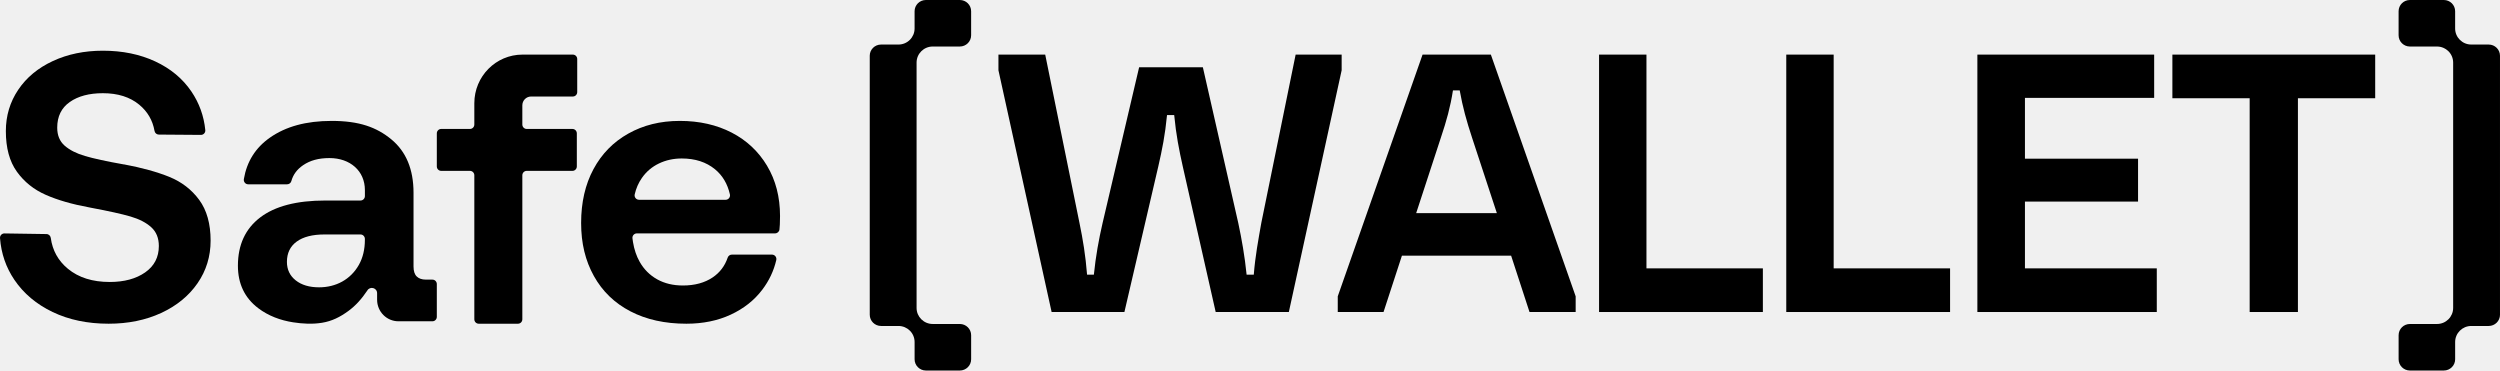
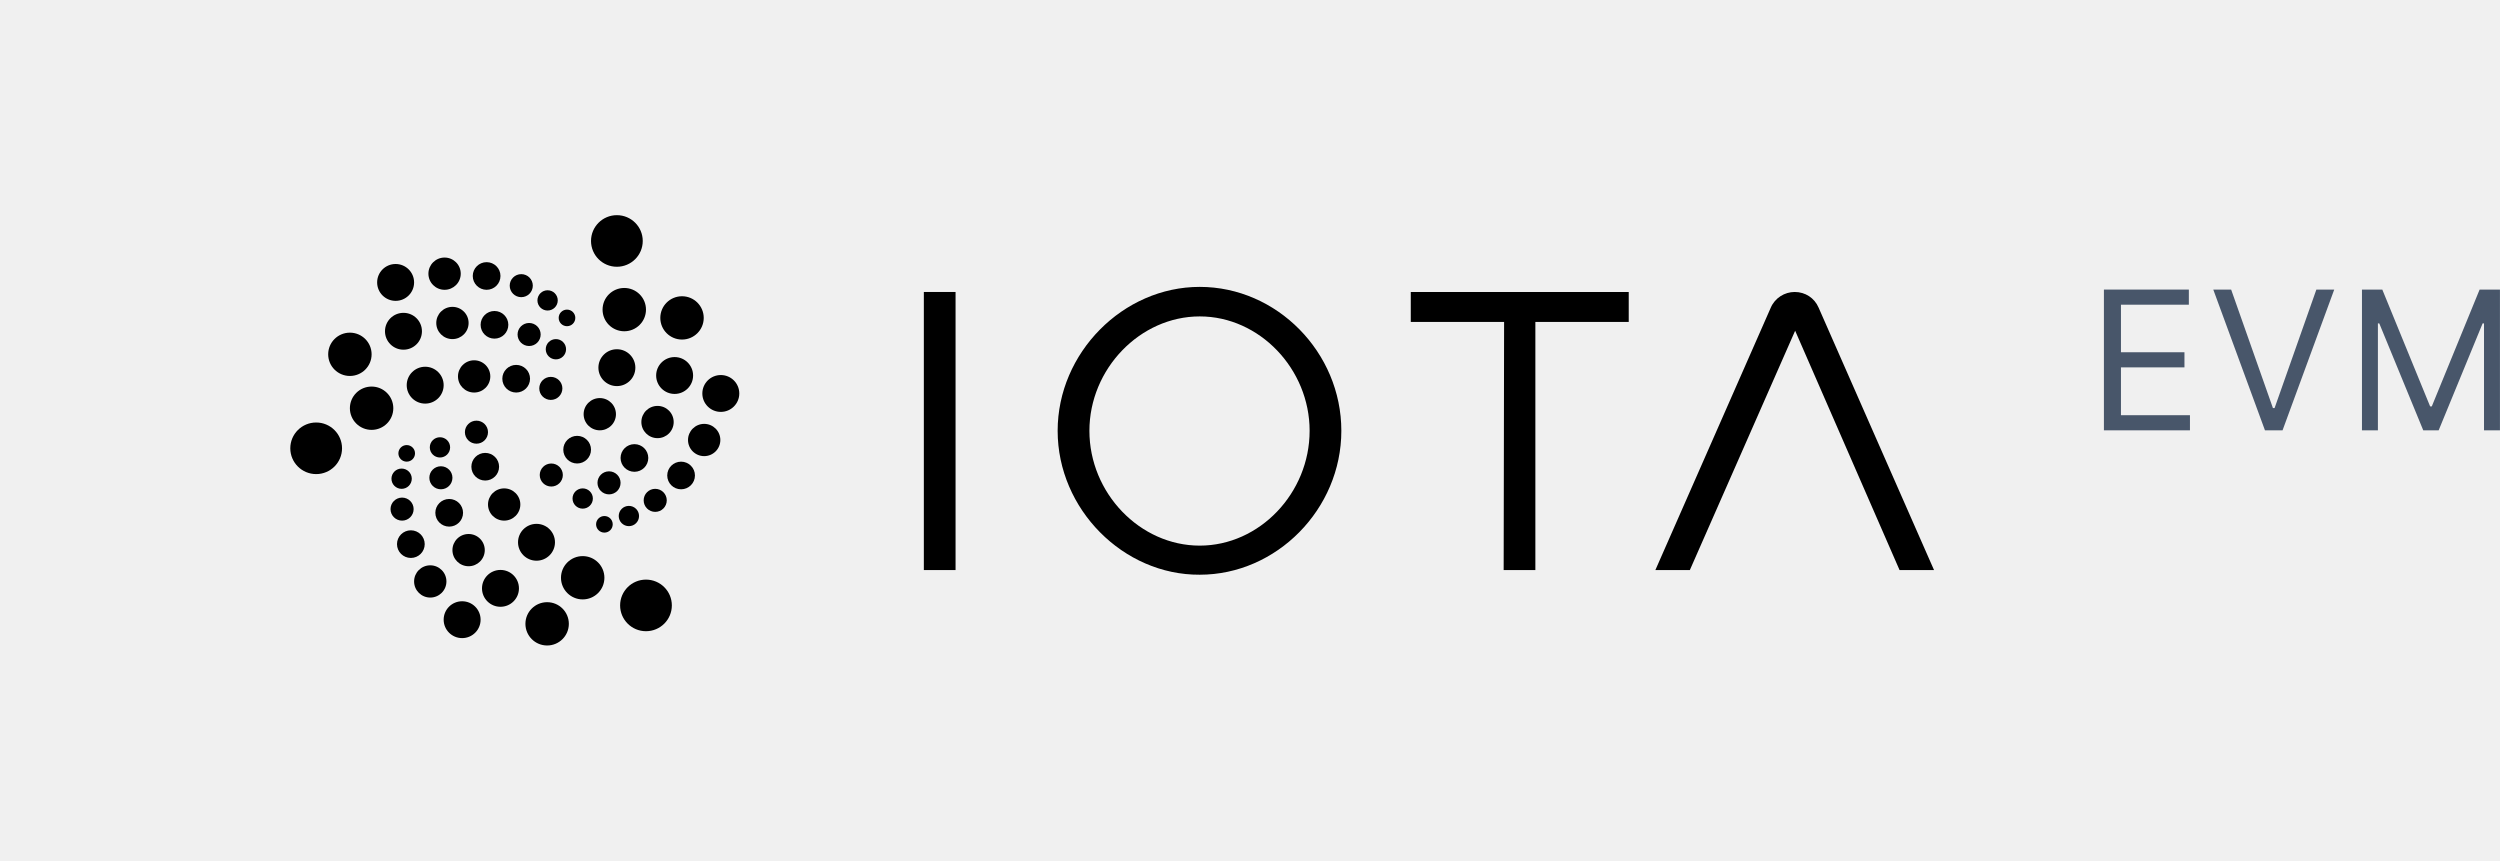
- <svg xmlns="http://www.w3.org/2000/svg" width="641" height="95" viewBox="0 0 641 95" fill="none">
-   <path d="M223.003 14.301V80.699C223.003 82.289 224.301 83.578 225.901 83.578H230.364C232.649 83.578 234.503 85.418 234.503 87.69V92.121C234.503 93.71 235.801 95 237.401 95H246.102C247.702 95 249 93.71 249 92.121V85.948C249 84.359 247.702 83.069 246.102 83.069H239.151C236.867 83.069 235.012 81.23 235.012 78.957V16.039C235.012 13.77 236.864 11.928 239.151 11.928H246.099C247.699 11.928 248.997 10.638 248.997 9.048V2.879C248.997 1.289 247.699 0 246.099 0H237.398C235.798 0 234.5 1.289 234.5 2.879V7.31C234.5 9.579 232.649 11.422 230.361 11.422H225.898C224.298 11.422 223 12.711 223 14.301H223.003Z" fill="currentColor" />
-   <path d="M640.997 80.694V14.3C640.997 12.71 639.699 11.421 638.099 11.421H633.635C631.351 11.421 629.497 9.582 629.497 7.31V2.879C629.497 1.289 628.199 0 626.599 0H617.898C616.298 0 615 1.289 615 2.879V9.051C615 10.64 616.298 11.93 617.898 11.93H624.849C627.133 11.93 628.988 13.769 628.988 16.041V78.959C628.988 81.228 627.136 83.07 624.849 83.07H617.901C616.301 83.07 615.003 84.359 615.003 85.949V92.121C615.003 93.711 616.301 95 617.901 95H626.602C628.202 95 629.5 93.711 629.5 92.121V87.69C629.5 85.421 631.351 83.579 633.639 83.579H638.102C639.702 83.579 641 82.29 641 80.7L640.997 80.694Z" fill="currentColor" />
-   <path d="M43.41 45.349C40.253 44.075 36.398 43.012 31.845 42.158H31.748C27.324 41.373 24.004 40.652 21.793 39.997C19.58 39.346 17.841 38.46 16.574 37.347C15.306 36.233 14.671 34.696 14.671 32.732C14.671 29.853 15.744 27.661 17.891 26.155C20.039 24.65 22.869 23.897 26.381 23.897C30.22 23.897 33.323 24.878 35.7 26.842C37.832 28.607 39.137 30.846 39.618 33.56C39.712 34.101 40.168 34.503 40.715 34.506L51.513 34.588C52.176 34.595 52.705 34.022 52.639 33.358C52.277 29.727 51.085 26.427 49.07 23.454C46.825 20.149 43.734 17.58 39.8 15.749C35.864 13.917 31.393 13 26.384 13C21.636 13 17.357 13.883 13.552 15.651C9.747 17.419 6.786 19.87 4.673 23.015C2.556 26.155 1.5 29.692 1.5 33.617C1.5 37.938 2.443 41.405 4.33 44.024C6.216 46.643 8.688 48.623 11.747 49.964C14.803 51.306 18.479 52.368 22.774 53.156L23.262 53.254C27.814 54.105 31.213 54.858 33.458 55.512C35.703 56.167 37.474 57.084 38.775 58.261C40.077 59.441 40.728 61.045 40.728 63.072C40.728 65.954 39.558 68.209 37.216 69.845C34.873 71.48 31.849 72.299 28.142 72.299C23.718 72.299 20.139 71.17 17.407 68.911C14.92 66.855 13.458 64.221 13.018 61.001C12.942 60.444 12.483 60.02 11.923 60.014L1.138 59.849C0.481 59.84 -0.047 60.396 0.003 61.054C0.308 65.014 1.541 68.582 3.695 71.758C6.069 75.26 9.339 78.009 13.502 80.004C17.665 82.001 22.447 83 27.846 83C32.855 83 37.345 82.083 41.313 80.251C45.281 78.42 48.388 75.883 50.633 72.644C52.877 69.405 54 65.758 54 61.7C54 57.379 53.022 53.896 51.073 51.245C49.12 48.595 46.567 46.63 43.413 45.356L43.41 45.349Z" fill="currentColor" />
-   <path d="M110.867 71.692H109.171C108.19 71.692 107.418 71.431 106.864 70.901C106.307 70.376 106.028 69.518 106.028 68.329V49.43C106.028 43.427 104.13 38.858 100.332 35.728C96.535 32.597 92.063 31 85.057 31C78.443 31 73.275 32.447 69.218 35.285C65.519 37.87 63.288 41.412 62.525 45.914C62.408 46.612 62.93 47.256 63.636 47.256H73.617C74.117 47.256 74.567 46.924 74.699 46.44C75.155 44.772 76.161 43.414 77.715 42.359C79.516 41.138 81.655 40.529 84.472 40.529C89.782 40.529 93.56 43.829 93.56 48.741V50.278C93.56 50.906 93.054 51.413 92.433 51.413H83.392C76.06 51.413 70.494 52.864 66.696 55.765C62.899 58.669 61 62.791 61 68.131C61 72.751 62.734 76.379 66.206 79.015C68.81 80.995 71.921 82.136 75.127 82.637C77.576 83.019 80.089 83.159 82.544 82.761C85.114 82.347 87.203 81.279 89.291 79.758C91.168 78.393 92.734 76.643 94.165 74.507C94.861 73.302 96.69 73.784 96.69 75.18V76.857C96.69 79.904 99.139 82.379 102.168 82.379H110.873C111.497 82.379 112 81.868 112 81.243V72.83C112 72.202 111.494 71.695 110.873 71.695L110.867 71.692ZM93.554 61.5C93.554 63.942 93.044 66.068 92.032 67.882C89.905 71.686 86.101 73.669 81.817 73.669C79.326 73.669 77.329 73.076 75.826 71.89C74.32 70.701 73.567 69.119 73.567 67.14C73.567 64.898 74.402 63.167 76.07 61.946C77.74 60.728 80.111 60.116 83.19 60.116H92.427C93.051 60.116 93.554 60.627 93.554 61.251V61.5Z" fill="currentColor" />
-   <path d="M146.882 14H133.962C127.146 14 121.618 19.577 121.618 26.46V31.932C121.618 32.558 121.114 33.063 120.497 33.063H113.121C112.501 33.063 112 33.571 112 34.194V42.678C112 43.304 112.504 43.81 113.121 43.81H120.497C121.117 43.81 121.618 44.318 121.618 44.941V81.869C121.618 82.495 122.122 83 122.739 83H132.807C133.427 83 133.927 82.492 133.927 81.869V44.941C133.927 44.315 134.431 43.81 135.048 43.81H146.778C147.399 43.81 147.899 43.301 147.899 42.678V34.194C147.899 33.568 147.396 33.063 146.778 33.063H135.048C134.428 33.063 133.927 32.554 133.927 31.932V27.013C133.927 25.761 134.932 24.747 136.172 24.747H146.879C147.499 24.747 148 24.238 148 23.616V15.131C148 14.505 147.496 14 146.879 14H146.882Z" fill="currentColor" />
-   <path d="M196.681 42.512C194.465 38.818 191.437 35.979 187.6 33.998C183.763 32.017 179.328 31 174.305 31C169.282 31 164.943 32.1 161.106 34.247C157.269 36.394 154.292 39.427 152.175 43.354C150.058 47.281 149 51.884 149 57.163C149 62.442 150.094 66.85 152.274 70.773C154.458 74.7 157.582 77.721 161.652 79.832C165.72 81.947 170.5 83 175.993 83C180.227 83 184.016 82.225 187.357 80.675C190.695 79.124 193.394 76.997 195.444 74.289C197.199 71.973 198.398 69.437 199.038 66.681C199.204 65.966 198.663 65.281 197.928 65.281H187.654C187.162 65.281 186.73 65.6 186.574 66.062C185.851 68.196 184.572 69.88 182.74 71.121C180.687 72.506 178.142 73.201 175.098 73.201C172.585 73.201 170.385 72.675 168.498 71.619C166.612 70.563 165.125 69.08 164.031 67.163C163.6 66.407 163.248 65.609 162.967 64.786C162.666 63.903 162.449 62.99 162.298 62.069C162.247 61.746 162.199 61.421 162.161 61.096C162.084 60.426 162.618 59.839 163.296 59.839H198.721C199.297 59.839 199.789 59.415 199.853 58.844C199.901 58.426 199.936 57.998 199.952 57.561C199.984 56.77 200 56.043 200 55.383C200 50.499 198.89 46.209 196.675 42.512H196.681ZM186.037 51.223H163.852C163.123 51.223 162.577 50.55 162.736 49.842C163.091 48.289 163.705 46.885 164.578 45.632C165.704 44.014 167.159 42.777 168.943 41.919C170.73 41.061 172.681 40.633 174.797 40.633C178.238 40.633 181.084 41.558 183.331 43.405C185.26 44.99 186.535 47.134 187.149 49.839C187.312 50.55 186.766 51.227 186.037 51.227V51.223Z" fill="currentColor" />
-   <path d="M256 14H267.993L276.792 57.233C277.663 61.443 278.339 65.554 278.725 70.433H280.467C280.952 65.649 281.724 61.443 282.691 57.233L292.07 17.253H308.415L317.504 57.233C318.375 61.345 319.147 65.649 319.632 70.433H321.47C321.856 65.554 322.631 61.537 323.403 57.139L332.202 14H344V18.017L330.46 79.997H311.701L303.288 42.791C302.321 38.486 301.546 34.564 301.064 29.497H299.226C298.741 34.567 297.969 38.392 297.003 42.601L288.299 80H269.636L256 18.02V14.003V14Z" fill="currentColor" />
-   <path d="M382.256 14L404 75.983V80H392.166L387.453 65.557H359.452L354.738 80H343V75.983L364.744 14H382.256ZM363.109 54.654H383.796L377.444 35.332C376 30.933 375.038 27.487 374.27 23.183H372.537C371.864 27.487 370.902 30.93 369.458 35.234L363.106 54.651L363.109 54.654Z" fill="currentColor" />
-   <path d="M410 14H422.152V68.808H452V80H410V14Z" fill="currentColor" />
-   <path d="M458 14H470.151V68.808H500V80H458V14Z" fill="currentColor" />
-   <path d="M507 14H552.328V25.095H519.195V40.686H548.197V51.686H519.195V68.808H553V80H507V14Z" fill="currentColor" />
-   <path d="M609 14V25.19H589.186V80H576.814V25.19H557V14H609Z" fill="currentColor" />
+ <svg xmlns="http://www.w3.org/2000/svg" width="244" height="84" viewBox="0 0 244 84" fill="none">
+   <path d="M205.342 42V28.263H213.632V29.739H207.005V34.38H213.203V35.856H207.005V40.524H213.739V42H205.342Z" fill="#48566A" />
+   <path d="M217.76 28.263L221.838 39.827H221.999L226.077 28.263H227.821L222.777 42H221.06L216.016 28.263H217.76Z" fill="#48566A" />
+   <path d="M230.527 28.263H232.513L237.181 39.666H237.342L242.01 28.263H243.995V42H242.439V31.563H242.305L238.012 42H236.51L232.217 31.563H232.083V42H230.527V28.263Z" fill="#48566A" />
+   <g clip-path="url(#clip0_4753_16661)">
+     <path d="M60.207 26.036C61.602 26.036 62.732 24.909 62.732 23.518C62.732 22.127 61.602 21 60.207 21C58.813 21 57.683 22.127 57.683 23.518C57.683 24.909 58.813 26.036 60.207 26.036Z" fill="black" />
+     <path d="M63.048 61.606C64.442 61.606 65.572 60.479 65.572 59.088C65.572 57.697 64.442 56.57 63.048 56.57C61.653 56.57 60.523 57.697 60.523 59.088C60.523 60.479 61.653 61.606 63.048 61.606Z" fill="black" />
+     <path d="M60.929 32.332C62.099 32.332 63.048 31.386 63.048 30.218C63.048 29.051 62.099 28.105 60.929 28.105C59.758 28.105 58.81 29.051 58.81 30.218C58.81 31.386 59.758 32.332 60.929 32.332Z" fill="black" />
+     <path d="M66.565 33.141C67.735 33.141 68.684 32.195 68.684 31.028C68.684 29.86 67.735 28.914 66.565 28.914C65.394 28.914 64.446 29.86 64.446 31.028C64.446 32.195 65.394 33.141 66.565 33.141Z" fill="black" />
+     <path d="M60.208 37.683C61.204 37.683 62.011 36.878 62.011 35.884C62.011 34.891 61.204 34.086 60.208 34.086C59.212 34.086 58.404 34.891 58.404 35.884C58.404 36.878 59.212 37.683 60.208 37.683Z" fill="black" />
+     <path d="M65.843 38.448C66.839 38.448 67.646 37.642 67.646 36.649C67.646 35.656 66.839 34.85 65.843 34.85C64.847 34.85 64.04 35.656 64.04 36.649C64.04 37.642 64.847 38.448 65.843 38.448Z" fill="black" />
+     <path d="M70.352 40.201C71.347 40.201 72.155 39.396 72.155 38.403C72.155 37.409 71.347 36.604 70.352 36.604C69.356 36.604 68.548 37.409 68.548 38.403C68.548 39.396 69.356 40.201 70.352 40.201Z" fill="black" />
+     <path d="M64.175 42.764C65.046 42.764 65.752 42.06 65.752 41.191C65.752 40.321 65.046 39.617 64.175 39.617C63.303 39.617 62.597 40.321 62.597 41.191C62.597 42.06 63.303 42.764 64.175 42.764Z" fill="black" />
+     <path d="M58.54 41.999C59.411 41.999 60.117 41.295 60.117 40.426C60.117 39.556 59.411 38.852 58.54 38.852C57.668 38.852 56.962 39.556 56.962 40.426C56.962 41.295 57.668 41.999 58.54 41.999Z" fill="black" />
+     <path d="M68.728 44.518C69.6 44.518 70.306 43.813 70.306 42.944C70.306 42.075 69.6 41.37 68.728 41.37C67.857 41.37 67.15 42.075 67.15 42.944C67.15 43.813 67.857 44.518 68.728 44.518Z" fill="black" />
+     <path d="M61.921 46.047C62.668 46.047 63.273 45.443 63.273 44.698C63.273 43.953 62.668 43.349 61.921 43.349C61.174 43.349 60.568 43.953 60.568 44.698C60.568 45.443 61.174 46.047 61.921 46.047Z" fill="black" />
+     <path d="M66.474 47.756C67.221 47.756 67.827 47.152 67.827 46.407C67.827 45.662 67.221 45.058 66.474 45.058C65.727 45.058 65.122 45.662 65.122 46.407C65.122 47.152 65.727 47.756 66.474 47.756Z" fill="black" />
+     <path d="M56.33 45.237C57.077 45.237 57.683 44.633 57.683 43.888C57.683 43.143 57.077 42.539 56.33 42.539C55.583 42.539 54.977 43.143 54.977 43.888C54.977 44.633 55.583 45.237 56.33 45.237Z" fill="black" />
+     <path d="M59.441 48.251C60.063 48.251 60.568 47.747 60.568 47.126C60.568 46.505 60.063 46.002 59.441 46.002C58.818 46.002 58.314 46.505 58.314 47.126C58.314 47.747 58.818 48.251 59.441 48.251Z" fill="black" />
+     <path d="M61.38 51.353C61.927 51.353 62.371 50.91 62.371 50.364C62.371 49.818 61.927 49.375 61.38 49.375C60.832 49.375 60.388 49.818 60.388 50.364C60.388 50.91 60.832 51.353 61.38 51.353Z" fill="black" />
+     <path d="M58.99 51.983C59.438 51.983 59.801 51.621 59.801 51.174C59.801 50.727 59.438 50.364 58.99 50.364C58.542 50.364 58.178 50.727 58.178 51.174C58.178 51.621 58.542 51.983 58.99 51.983Z" fill="black" />
+     <path d="M56.871 49.644C57.419 49.644 57.863 49.201 57.863 48.655C57.863 48.109 57.419 47.666 56.871 47.666C56.324 47.666 55.879 48.109 55.879 48.655C55.879 49.201 56.324 49.644 56.871 49.644Z" fill="black" />
+     <path d="M53.806 47.486C54.428 47.486 54.933 46.983 54.933 46.362C54.933 45.741 54.428 45.238 53.806 45.238C53.183 45.238 52.679 45.741 52.679 46.362C52.679 46.983 53.183 47.486 53.806 47.486Z" fill="black" />
+     <path d="M53.76 39.032C54.383 39.032 54.888 38.528 54.888 37.907C54.888 37.286 54.383 36.783 53.76 36.783C53.138 36.783 52.633 37.286 52.633 37.907C52.633 38.528 53.138 39.032 53.76 39.032Z" fill="black" />
+     <path d="M54.257 35.075C54.804 35.075 55.248 34.632 55.248 34.085C55.248 33.539 54.804 33.096 54.257 33.096C53.709 33.096 53.265 33.539 53.265 34.085C53.265 34.632 53.709 35.075 54.257 35.075Z" fill="black" />
+     <path d="M55.338 31.837C55.787 31.837 56.15 31.474 56.15 31.027C56.15 30.58 55.787 30.218 55.338 30.218C54.89 30.218 54.527 30.58 54.527 31.027C54.527 31.474 54.89 31.837 55.338 31.837Z" fill="black" />
+     <path d="M53.445 30.308C53.993 30.308 54.437 29.866 54.437 29.319C54.437 28.773 53.993 28.33 53.445 28.33C52.897 28.33 52.453 28.773 52.453 29.319C52.453 29.866 52.897 30.308 53.445 30.308Z" fill="black" />
+     <path d="M63.949 49.959C64.572 49.959 65.076 49.456 65.076 48.835C65.076 48.214 64.572 47.71 63.949 47.71C63.327 47.71 62.822 48.214 62.822 48.835C62.822 49.456 63.327 49.959 63.949 49.959Z" fill="black" />
+     <path d="M50.875 29.004C51.498 29.004 52.002 28.501 52.002 27.88C52.002 27.259 51.498 26.756 50.875 26.756C50.253 26.756 49.748 27.259 49.748 27.88C49.748 28.501 50.253 29.004 50.875 29.004Z" fill="black" />
+     <path d="M51.642 33.771C52.264 33.771 52.769 33.268 52.769 32.647C52.769 32.026 52.264 31.523 51.642 31.523C51.019 31.523 50.514 32.026 50.514 32.647C50.514 33.268 51.019 33.771 51.642 33.771Z" fill="black" />
+     <path d="M50.38 38.312C51.127 38.312 51.732 37.708 51.732 36.963C51.732 36.218 51.127 35.614 50.38 35.614C49.633 35.614 49.027 36.218 49.027 36.963C49.027 37.708 49.633 38.312 50.38 38.312Z" fill="black" />
+     <path d="M46.276 38.312C47.148 38.312 47.854 37.608 47.854 36.738C47.854 35.869 47.148 35.165 46.276 35.165C45.405 35.165 44.699 35.869 44.699 36.738C44.699 37.608 45.405 38.312 46.276 38.312Z" fill="black" />
+     <path d="M41.498 39.392C42.494 39.392 43.301 38.587 43.301 37.593C43.301 36.6 42.494 35.794 41.498 35.794C40.502 35.794 39.695 36.6 39.695 37.593C39.695 38.587 40.502 39.392 41.498 39.392Z" fill="black" />
+     <path d="M36.268 41.956C37.438 41.956 38.387 41.009 38.387 39.842C38.387 38.675 37.438 37.728 36.268 37.728C35.098 37.728 34.149 38.675 34.149 39.842C34.149 41.009 35.098 41.956 36.268 41.956Z" fill="black" />
+     <path d="M30.858 46.272C32.252 46.272 33.383 45.145 33.383 43.754C33.383 42.363 32.252 41.236 30.858 41.236C29.464 41.236 28.333 42.363 28.333 43.754C28.333 45.145 29.464 46.272 30.858 46.272Z" fill="black" />
+     <path d="M34.15 36.694C35.32 36.694 36.269 35.748 36.269 34.58C36.269 33.413 35.32 32.467 34.15 32.467C32.979 32.467 32.031 33.413 32.031 34.58C32.031 35.748 32.979 36.694 34.15 36.694Z" fill="black" />
+     <path d="M39.379 34.13C40.374 34.13 41.182 33.325 41.182 32.332C41.182 31.338 40.374 30.533 39.379 30.533C38.383 30.533 37.575 31.338 37.575 32.332C37.575 33.325 38.383 34.13 39.379 34.13Z" fill="black" />
+     <path d="M38.612 29.364C39.608 29.364 40.416 28.558 40.416 27.565C40.416 26.572 39.608 25.766 38.612 25.766C37.616 25.766 36.809 26.572 36.809 27.565C36.809 28.558 37.616 29.364 38.612 29.364Z" fill="black" />
+     <path d="M43.391 28.285C44.263 28.285 44.969 27.58 44.969 26.711C44.969 25.842 44.263 25.137 43.391 25.137C42.52 25.137 41.813 25.842 41.813 26.711C41.813 27.58 42.52 28.285 43.391 28.285Z" fill="black" />
+     <path d="M47.494 28.285C48.241 28.285 48.846 27.681 48.846 26.936C48.846 26.191 48.241 25.587 47.494 25.587C46.747 25.587 46.141 26.191 46.141 26.936C46.141 27.681 46.747 28.285 47.494 28.285Z" fill="black" />
+     <path d="M48.26 33.051C49.007 33.051 49.613 32.447 49.613 31.702C49.613 30.957 49.007 30.353 48.26 30.353C47.513 30.353 46.908 30.957 46.908 31.702C46.908 32.447 47.513 33.051 48.26 33.051Z" fill="black" />
+     <path d="M44.158 33.096C45.029 33.096 45.736 32.392 45.736 31.523C45.736 30.653 45.029 29.949 44.158 29.949C43.286 29.949 42.58 30.653 42.58 31.523C42.58 32.392 43.286 33.096 44.158 33.096Z" fill="black" />
+     <path d="M39.694 45.058C40.142 45.058 40.506 44.695 40.506 44.248C40.506 43.801 40.142 43.439 39.694 43.439C39.246 43.439 38.883 43.801 38.883 44.248C38.883 44.695 39.246 45.058 39.694 45.058Z" fill="black" />
+     <path d="M42.941 44.653C43.488 44.653 43.932 44.21 43.932 43.664C43.932 43.117 43.488 42.675 42.941 42.675C42.393 42.675 41.949 43.117 41.949 43.664C41.949 44.21 42.393 44.653 42.941 44.653Z" fill="black" />
+     <path d="M46.502 43.304C47.124 43.304 47.629 42.801 47.629 42.18C47.629 41.559 47.124 41.056 46.502 41.056C45.879 41.056 45.375 41.559 45.375 42.18C45.375 42.801 45.879 43.304 46.502 43.304Z" fill="black" />
+     <path d="M47.358 46.901C48.105 46.901 48.711 46.297 48.711 45.552C48.711 44.807 48.105 44.203 47.358 44.203C46.611 44.203 46.006 44.807 46.006 45.552C46.006 46.297 46.611 46.901 47.358 46.901Z" fill="black" />
+     <path d="M43.031 47.755C43.653 47.755 44.158 47.252 44.158 46.631C44.158 46.01 43.653 45.507 43.031 45.507C42.408 45.507 41.904 46.01 41.904 46.631C41.904 47.252 42.408 47.755 43.031 47.755Z" fill="black" />
+     <path d="M39.198 47.711C39.746 47.711 40.19 47.268 40.19 46.721C40.19 46.175 39.746 45.732 39.198 45.732C38.65 45.732 38.206 46.175 38.206 46.721C38.206 47.268 38.65 47.711 39.198 47.711Z" fill="black" />
+     <path d="M39.243 50.814C39.866 50.814 40.37 50.31 40.37 49.689C40.37 49.069 39.866 48.565 39.243 48.565C38.621 48.565 38.116 49.069 38.116 49.689C38.116 50.31 38.621 50.814 39.243 50.814Z" fill="black" />
+     <path d="M43.842 51.398C44.589 51.398 45.194 50.794 45.194 50.049C45.194 49.304 44.589 48.7 43.842 48.7C43.095 48.7 42.489 49.304 42.489 50.049C42.489 50.794 43.095 51.398 43.842 51.398Z" fill="black" />
+     <path d="M49.207 50.813C50.079 50.813 50.785 50.109 50.785 49.24C50.785 48.37 50.079 47.666 49.207 47.666C48.336 47.666 47.629 48.37 47.629 49.24C47.629 50.109 48.336 50.813 49.207 50.813Z" fill="black" />
+     <path d="M52.363 54.725C53.359 54.725 54.166 53.92 54.166 52.927C54.166 51.933 53.359 51.128 52.363 51.128C51.367 51.128 50.559 51.933 50.559 52.927C50.559 53.92 51.367 54.725 52.363 54.725Z" fill="black" />
+     <path d="M45.736 55.265C46.607 55.265 47.314 54.561 47.314 53.691C47.314 52.822 46.607 52.118 45.736 52.118C44.864 52.118 44.158 52.822 44.158 53.691C44.158 54.561 44.864 55.265 45.736 55.265Z" fill="black" />
+     <path d="M41.993 58.323C42.865 58.323 43.571 57.618 43.571 56.749C43.571 55.88 42.865 55.175 41.993 55.175C41.122 55.175 40.416 55.88 40.416 56.749C40.416 57.618 41.122 58.323 41.993 58.323Z" fill="black" />
+     <path d="M45.104 62.28C46.1 62.28 46.907 61.475 46.907 60.482C46.907 59.488 46.1 58.683 45.104 58.683C44.108 58.683 43.301 59.488 43.301 60.482C43.301 61.475 44.108 62.28 45.104 62.28Z" fill="black" />
+     <path d="M53.4 63C54.57 63 55.519 62.054 55.519 60.887C55.519 59.719 54.57 58.773 53.4 58.773C52.23 58.773 51.281 59.719 51.281 60.887C51.281 62.054 52.23 63 53.4 63Z" fill="black" />
+     <path d="M48.846 59.222C49.842 59.222 50.65 58.417 50.65 57.424C50.65 56.43 49.842 55.625 48.846 55.625C47.85 55.625 47.043 56.43 47.043 57.424C47.043 58.417 47.85 59.222 48.846 59.222Z" fill="black" />
+     <path d="M56.871 58.503C58.042 58.503 58.99 57.557 58.99 56.39C58.99 55.223 58.042 54.276 56.871 54.276C55.701 54.276 54.752 55.223 54.752 56.39C54.752 57.557 55.701 58.503 56.871 58.503Z" fill="black" />
+     <path d="M40.1 54.456C40.847 54.456 41.452 53.852 41.452 53.107C41.452 52.362 40.847 51.758 40.1 51.758C39.353 51.758 38.747 52.362 38.747 53.107C38.747 53.852 39.353 54.456 40.1 54.456Z" fill="black" />
+     <path d="M93.262 28.497H90.167V55.638H93.262V28.497Z" fill="black" />
+     <path d="M103.226 42.046C103.226 34.441 109.599 28 117.094 28C124.633 28 130.915 34.393 130.915 42.046C130.915 49.699 124.589 56.092 117.094 56.092C109.643 56.135 103.226 49.699 103.226 42.046ZM127.819 42.046C127.819 36.015 122.929 30.882 117.094 30.882C111.26 30.882 106.326 36.015 106.326 42.046C106.326 48.125 111.26 53.253 117.094 53.253C122.929 53.253 127.819 48.125 127.819 42.046Z" fill="black" />
+     <path d="M146.8 31.423H137.692V28.497H158.964V31.423H149.852V55.638H146.757L146.8 31.423Z" fill="black" />
+     <path d="M175.206 32.278L164.929 55.638H161.564L172.828 30.028C173.232 29.081 174.176 28.497 175.163 28.497C176.193 28.497 177.093 29.081 177.497 30.028L188.761 55.638H185.396L175.206 32.278Z" fill="black" />
+   </g>
+   <defs>
+     <clipPath id="clip0_4753_16661">
+       <rect width="170.333" height="56" fill="white" transform="translate(22.5 14)" />
+     </clipPath>
+   </defs>
</svg>
